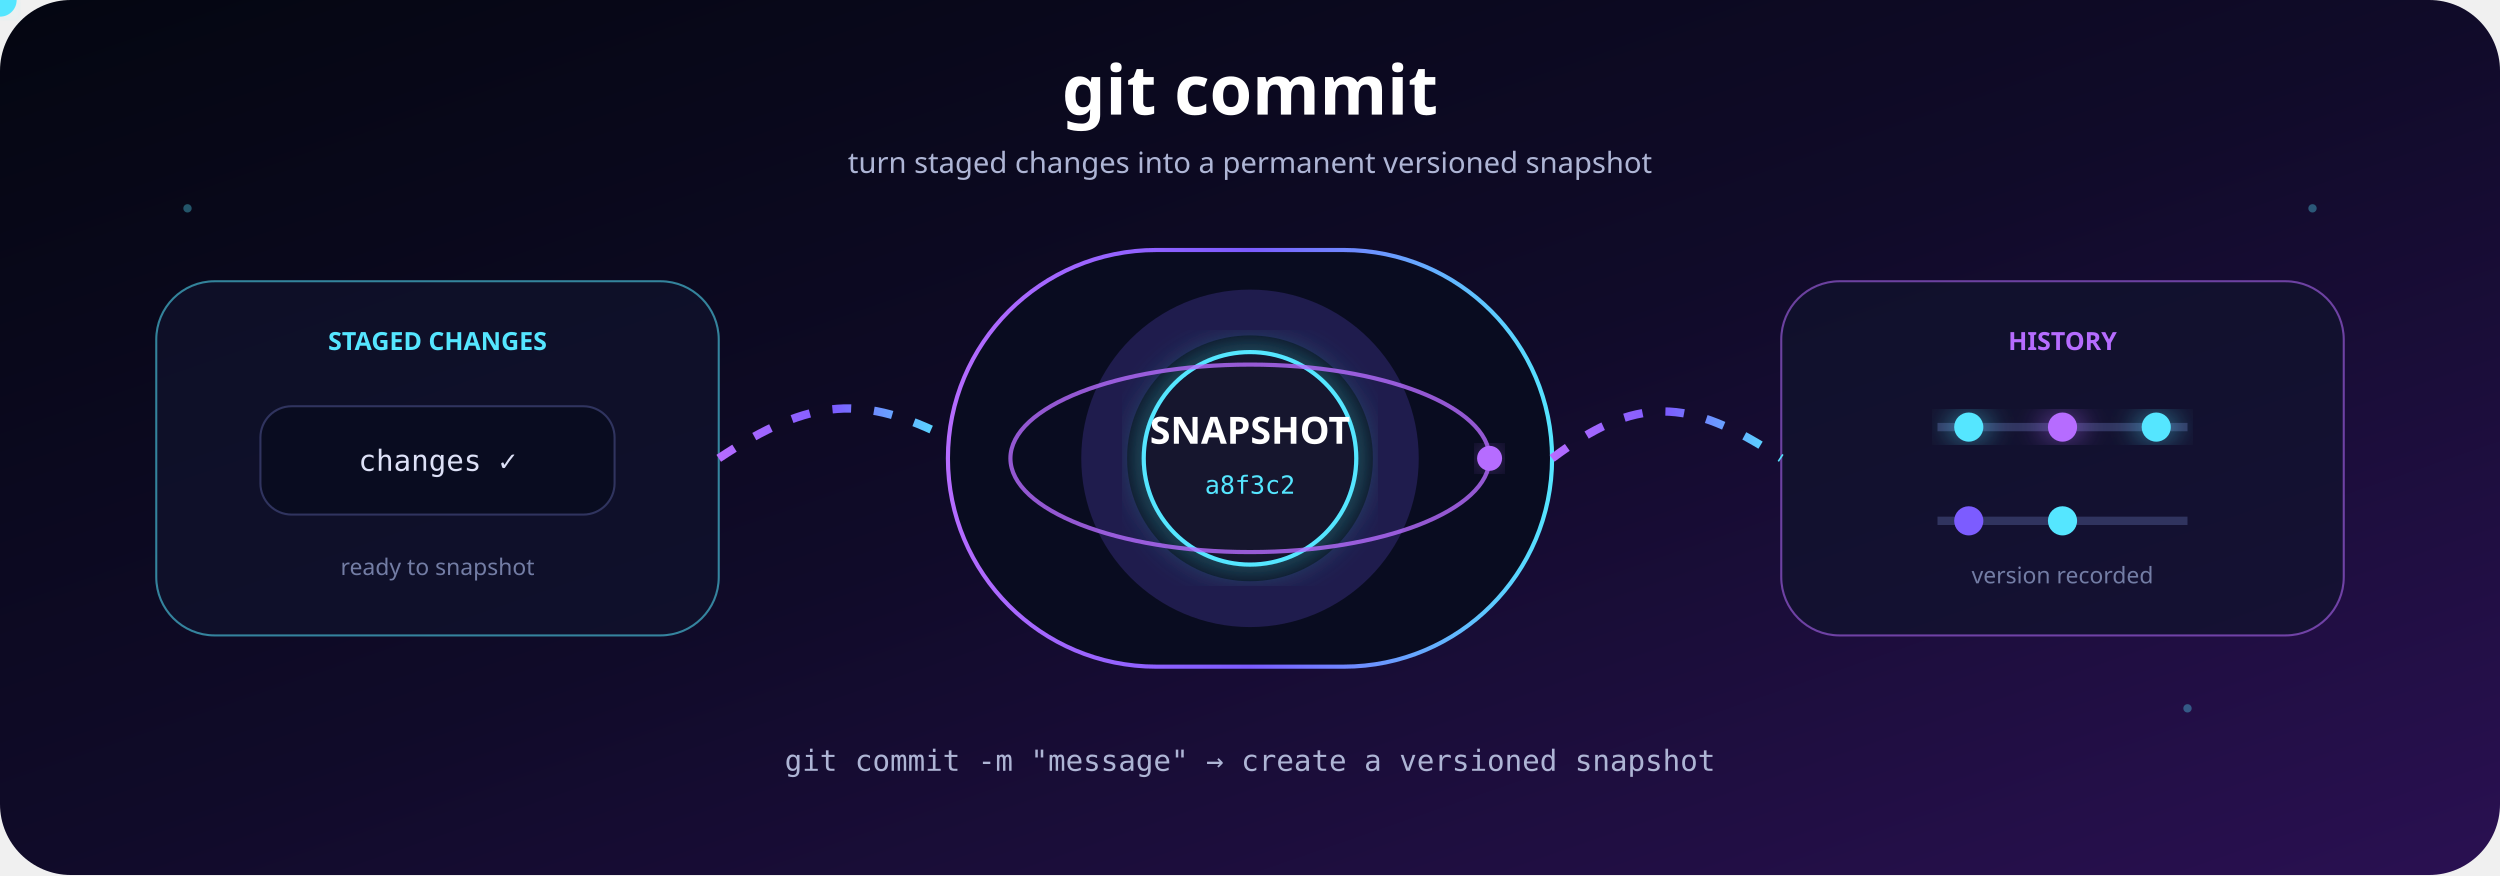
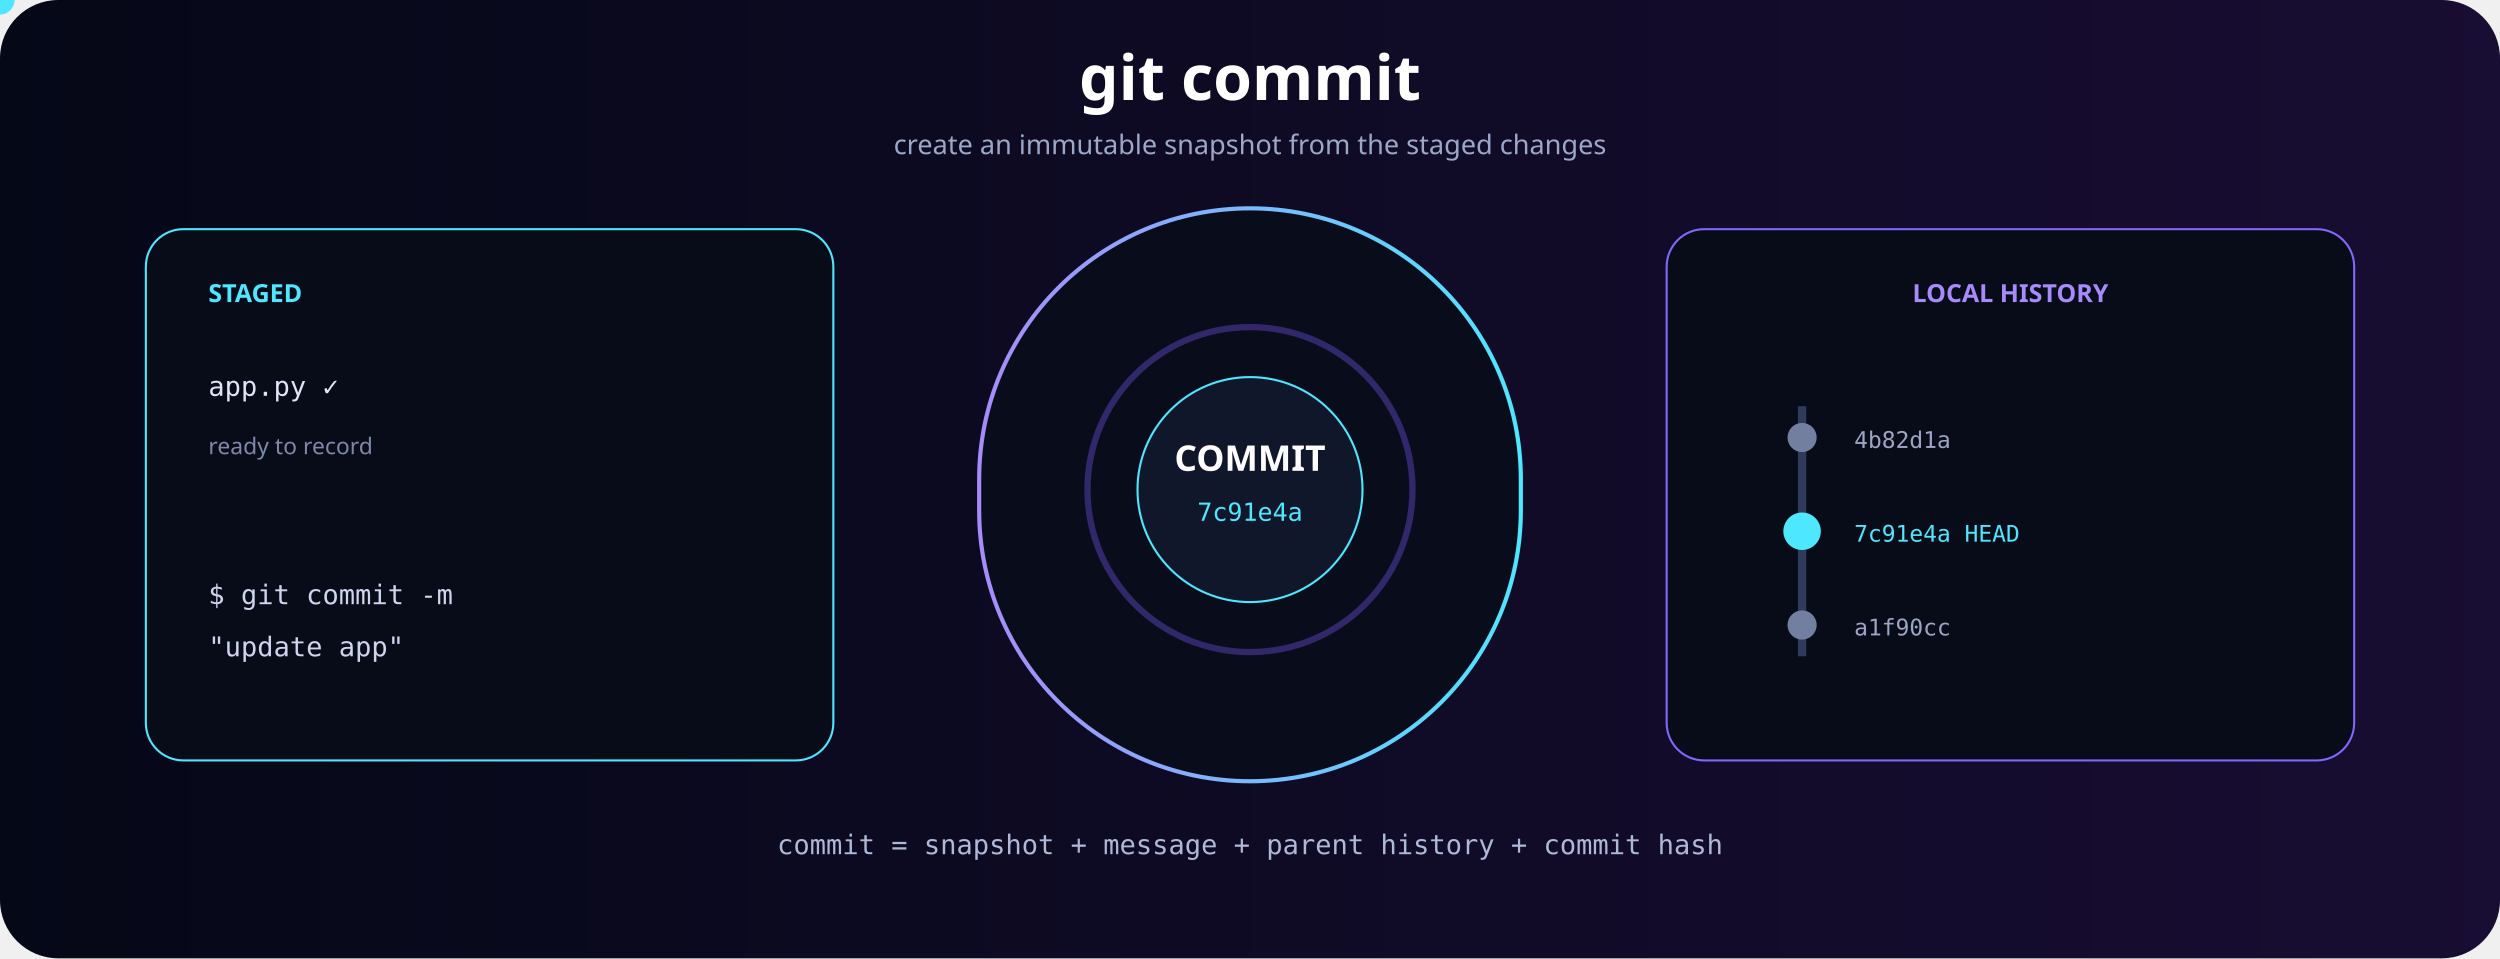
- <svg xmlns="http://www.w3.org/2000/svg" viewBox="0 0 1200 420">
+ <svg xmlns="http://www.w3.org/2000/svg" viewBox="0 0 1200 460">
  <defs>
-     <linearGradient id="bg" x2="1" y2="1">
-       <stop stop-color="#040611" />
-       <stop offset=".5" stop-color="#100B29" />
-       <stop offset="1" stop-color="#2A1052" />
+     <linearGradient id="b">
+       <stop stop-color="#050817" />
+       <stop offset="1" stop-color="#180d32" />
    </linearGradient>
-     <linearGradient id="neon">
-       <stop stop-color="#B66CFF" />
-       <stop offset=".5" stop-color="#7C5CFF" />
-       <stop offset="1" stop-color="#55E6FF" />
+     <linearGradient id="g">
+       <stop stop-color="#a78bfa" />
+       <stop offset="1" stop-color="#4de7ff" />
    </linearGradient>
-     <filter id="glow">
-       <feGaussianBlur stdDeviation="8" result="b" />
-       <feMerge>
-         <feMergeNode in="b" />
-         <feMergeNode in="SourceGraphic" />
-       </feMerge>
-     </filter>
  </defs>
-   <rect width="1200" height="420" rx="34" fill="url(#bg)" />
-   <g fill="#55E6FF" opacity=".35">
-     <circle cx="90" cy="100" r="2">
-       <animate attributeName="cy" values="100;75;100" dur="3s" repeatCount="indefinite" />
-     </circle>
-     <circle cx="1110" cy="100" r="2">
-       <animate attributeName="cx" values="1110;1140;1110" dur="4s" repeatCount="indefinite" />
-     </circle>
-     <circle cx="1050" cy="340" r="2">
-       <animate attributeName="cy" values="340;315;340" dur="3.5s" repeatCount="indefinite" />
+   <rect width="1200" height="460" rx="28" fill="url(#b)" />
+   <text x="600" y="48" text-anchor="middle" fill="white" font-family="system-ui" font-size="30" font-weight="800">git commit</text>
+   <text x="600" y="74" text-anchor="middle" fill="#9da7c8" font-family="system-ui" font-size="13">create an immutable snapshot from the staged changes</text>
+   <rect x="70" y="110" width="330" height="255" rx="18" fill="#080c19" stroke="#4de7ff" />
+   <text x="100" y="145" fill="#4de7ff" font-family="system-ui" font-size="12" font-weight="800">STAGED</text>
+   <text x="100" y="190" fill="#dfe4f8" font-family="monospace" font-size="13">app.py ✓</text>
+   <text x="100" y="218" fill="#7d89aa" font-family="system-ui" font-size="11">ready to record</text>
+   <text x="100" y="290" fill="#cfd5ee" font-family="monospace" font-size="13">$ git commit -m</text>
+   <text x="100" y="315" fill="#cfd5ee" font-family="monospace" font-size="13">  "update app"</text>
+   <rect x="470" y="100" width="260" height="275" rx="130" fill="#090d1b" stroke="url(#g)" stroke-width="2" />
+   <circle cx="600" cy="235" r="78" fill="none" stroke="#7c5cff" stroke-width="3" opacity=".35">
+     <animate attributeName="r" values="68;88;68" dur="2.2s" repeatCount="indefinite" />
+   </circle>
+   <circle cx="600" cy="235" r="54" fill="#11172a" stroke="#4de7ff" />
+   <text x="600" y="226" text-anchor="middle" fill="white" font-family="system-ui" font-size="17" font-weight="800">COMMIT</text>
+   <text x="600" y="250" text-anchor="middle" fill="#4de7ff" font-family="monospace" font-size="12">7c91e4a</text>
+   <g>
+     <path d="M400 235H470" stroke="url(#g)" stroke-width="3" stroke-dasharray="8 9" />
+     <circle r="7" fill="#4de7ff">
+       <animateMotion dur="1.1s" repeatCount="indefinite" path="M400 235H470" />
    </circle>
  </g>
-   <text x="600" y="55" text-anchor="middle" fill="#fff" font-family="system-ui" font-size="33" font-weight="850">git commit</text>
-   <text x="600" y="83" text-anchor="middle" fill="#AEB5D5" font-family="system-ui" font-size="14">turn staged changes into a permanent versioned snapshot</text>
-   <g font-family="system-ui">
-     <rect x="75" y="135" width="270" height="170" rx="28" fill="#11132D" fill-opacity=".7" stroke="#55E6FF" stroke-opacity=".55" />
-     <text x="210" y="168" text-anchor="middle" fill="#55E6FF" font-size="12" font-weight="800">STAGED CHANGES</text>
-     <rect x="125" y="195" width="170" height="52" rx="15" fill="#090C20" stroke="#30345F" />
-     <text x="210" y="226" text-anchor="middle" fill="#DDE1F7" font-family="monospace" font-size="14">changes ✓</text>
-     <text x="210" y="276" text-anchor="middle" fill="#737DA5" font-size="11">ready to snapshot</text>
-     <rect x="455" y="120" width="290" height="200" rx="100" fill="#090C20" stroke="url(#neon)" stroke-width="2" />
-     <circle cx="600" cy="220" r="70" fill="none" stroke="#7C5CFF" stroke-opacity=".2" stroke-width="22">
-       <animate attributeName="r" values="62;82;62" dur="2.2s" repeatCount="indefinite" />
-     </circle>
-     <circle cx="600" cy="220" r="51" fill="#12142F" stroke="#55E6FF" stroke-width="2" filter="url(#glow)" />
-     <text x="600" y="213" text-anchor="middle" fill="#fff" font-size="18" font-weight="850">SNAPSHOT</text>
-     <text x="600" y="237" text-anchor="middle" fill="#55E6FF" font-family="monospace" font-size="12">a8f3c2</text>
-     <g fill="none" stroke="#B66CFF" stroke-width="2" opacity=".8">
-       <ellipse cx="600" cy="220" rx="115" ry="45">
-         <animateTransform attributeName="transform" type="rotate" from="0 600 220" to="360 600 220" dur="5s" repeatCount="indefinite" />
-       </ellipse>
-     </g>
-     <circle cx="715" cy="220" r="6" fill="#B66CFF" filter="url(#glow)" />
-     <rect x="855" y="135" width="270" height="170" rx="28" fill="#11132D" fill-opacity=".7" stroke="#B66CFF" stroke-opacity=".55" />
-     <text x="990" y="168" text-anchor="middle" fill="#B66CFF" font-size="12" font-weight="800">HISTORY</text>
-     <g stroke="#30345F" stroke-width="4">
-       <path d="M930 205 H1050" />
-       <path d="M930 250 H1050" />
-     </g>
-     <g fill="#55E6FF" filter="url(#glow)">
-       <circle cx="945" cy="205" r="7">
-         <animate attributeName="r" values="5;10;5" dur="1.7s" repeatCount="indefinite" />
-       </circle>
-       <circle cx="990" cy="205" r="7" fill="#B66CFF" />
-       <circle cx="1035" cy="205" r="7" />
-     </g>
-     <circle cx="945" cy="250" r="7" fill="#7C5CFF" />
-     <circle cx="990" cy="250" r="7" fill="#55E6FF" />
-     <text x="990" y="280" text-anchor="middle" fill="#737DA5" font-size="11">version recorded</text>
-   </g>
-   <path d="M345 220 C390 190 415 190 455 210" fill="none" stroke="url(#neon)" stroke-width="4" stroke-dasharray="9 11">
-     <animate attributeName="stroke-dashoffset" from="0" to="-40" dur=".8s" repeatCount="indefinite" />
-   </path>
-   <g filter="url(#glow)">
-     <circle r="8" fill="#55E6FF">
-       <animateMotion dur="1.1s" repeatCount="indefinite" path="M345 220 C390 190 415 190 455 210" />
-     </circle>
-   </g>
-   <path d="M745 220 C785 190 810 190 855 220" fill="none" stroke="url(#neon)" stroke-width="4" stroke-dasharray="9 11">
-     <animate attributeName="stroke-dashoffset" from="0" to="-40" dur=".8s" repeatCount="indefinite" />
-   </path>
-   <text x="600" y="370" text-anchor="middle" fill="#AEB5D5" font-family="monospace" font-size="14">git commit -m "message" → create a versioned snapshot</text>
+   <rect x="800" y="110" width="330" height="255" rx="18" fill="#080c19" stroke="#8067ff" />
+   <text x="965" y="145" text-anchor="middle" fill="#a78bfa" font-family="system-ui" font-size="12" font-weight="800">LOCAL HISTORY</text>
+   <path d="M865 195V315" stroke="#303a5b" stroke-width="4" />
+   <circle cx="865" cy="210" r="7" fill="#737fa0" />
+   <circle cx="865" cy="255" r="9" fill="#4de7ff" />
+   <circle cx="865" cy="300" r="7" fill="#737fa0" />
+   <text x="890" y="215" fill="#9ba6c5" font-family="monospace" font-size="11">4b82d1a</text>
+   <text x="890" y="260" fill="#4de7ff" font-family="monospace" font-size="11">7c91e4a  HEAD</text>
+   <text x="890" y="305" fill="#9ba6c5" font-family="monospace" font-size="11">a1f90cc</text>
+   <text x="600" y="410" text-anchor="middle" fill="#aeb8d7" font-family="monospace" font-size="13">commit = snapshot + message + parent history + commit hash</text>
</svg>
